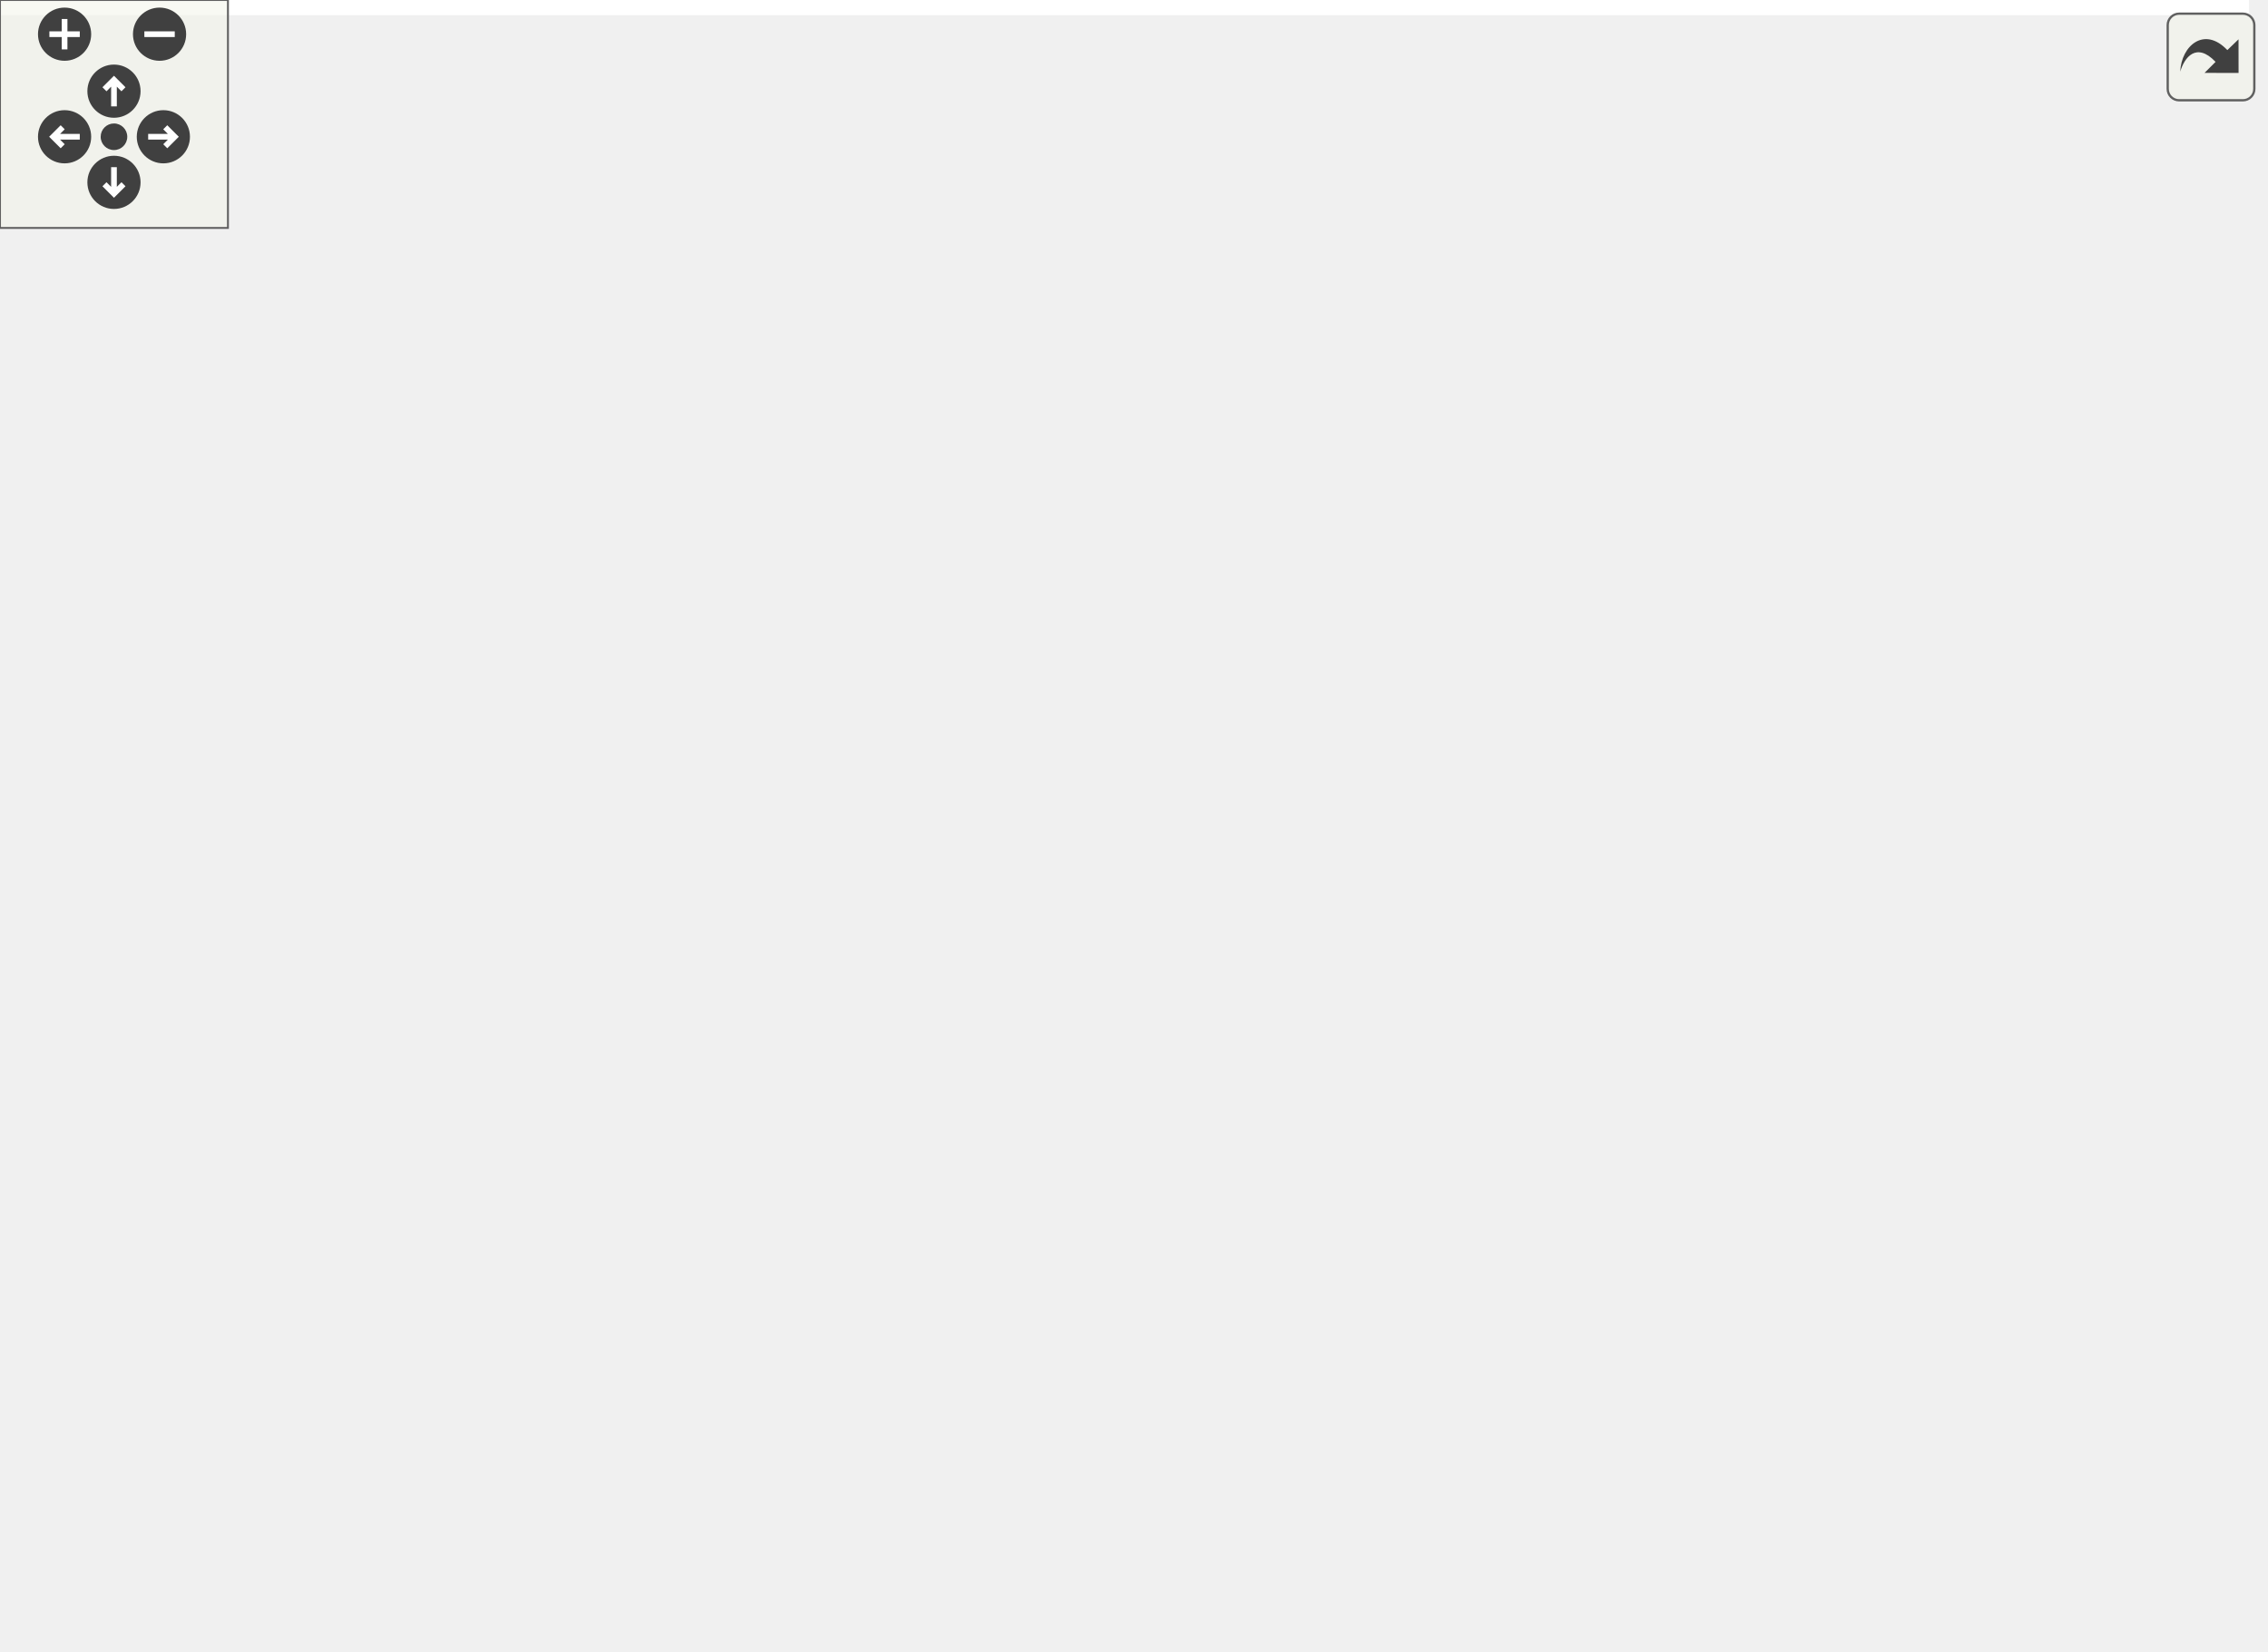
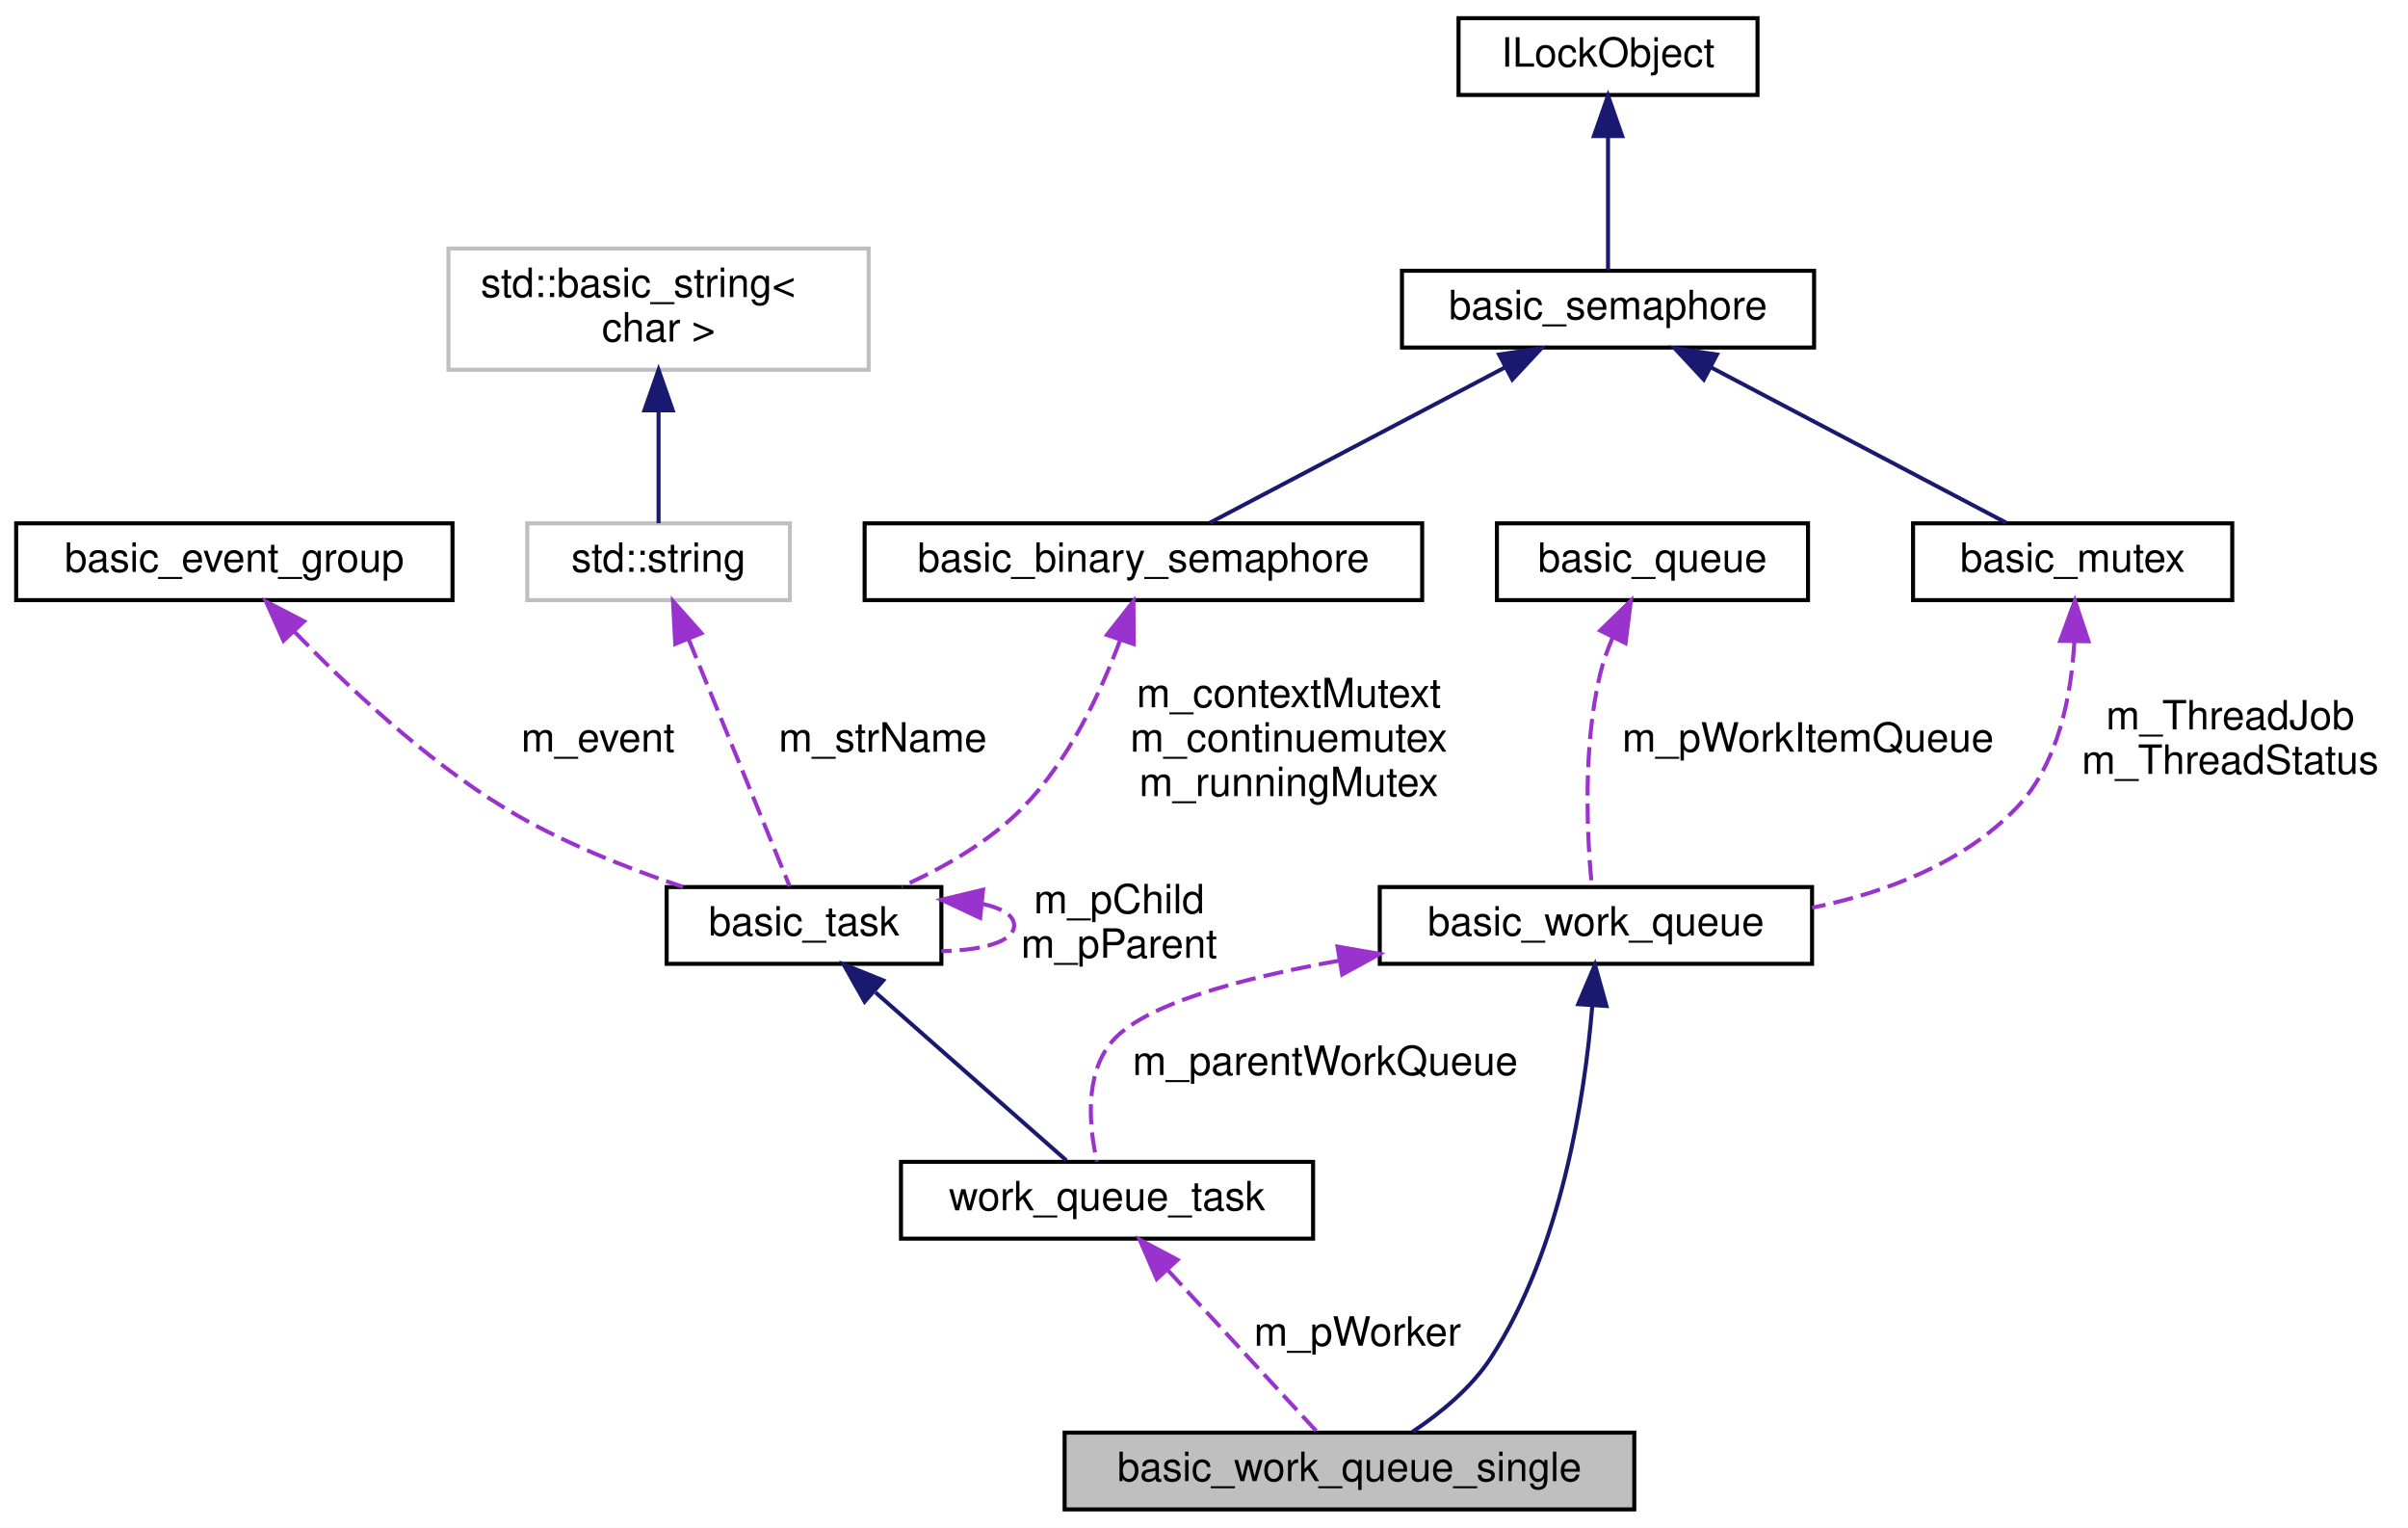
- <svg xmlns="http://www.w3.org/2000/svg" xmlns:xlink="http://www.w3.org/1999/xlink" id="main" version="1.1" xml:space="preserve">
-   <style type="text/css">
- .edge:hover path { stroke: red; }
- .edge:hover polygon { stroke: red; fill: red; }
- </style>
-   <defs>
-     <circle id="rim" cx="0" cy="0" r="7" />
-     <circle id="rim2" cx="0" cy="0" r="3.5" />
-     <g id="zoomPlus">
-       <use xlink:href="#rim" fill="#404040">
-         <set attributeName="fill" to="#808080" begin="zoomplus.mouseover" end="zoomplus.mouseout" />
-       </use>
-       <path d="M-4,0h8M0,-4v8" fill="none" stroke="white" stroke-width="1.5" pointer-events="none" />
-     </g>
-     <g id="zoomMin">
-       <use xlink:href="#rim" fill="#404040">
-         <set attributeName="fill" to="#808080" begin="zoomminus.mouseover" end="zoomminus.mouseout" />
-       </use>
-       <path d="M-4,0h8" fill="none" stroke="white" stroke-width="1.5" pointer-events="none" />
-     </g>
-     <g id="dirArrow">
-       <path fill="none" stroke="white" stroke-width="1.5" d="M0,-3.0v7 M-2.5,-0.5L0,-3.0L2.5,-0.5" />
-     </g>
-     <g id="resetDef">
-       <use xlink:href="#rim2" fill="#404040">
-         <set attributeName="fill" to="#808080" begin="reset.mouseover" end="reset.mouseout" />
-       </use>
-     </g>
-   </defs>
-   <svg id="graph" class="graph">
-     <g id="viewport">
-       <polygon fill="white" stroke="transparent" points="-4,4 -4,-374 592,-374 592,4 -4,4" />
-       <g id="node1" class="node">
-         <g id="a_node1">
-           <a xlink:title=" ">
-             <polygon fill="#bfbfbf" stroke="black" points="259.5,-0.5 259.5,-19.5 400.5,-19.5 400.5,-0.5 259.5,-0.5" />
-             <text text-anchor="middle" x="330" y="-7.5" font-family="Helvetica,sans-Serif" font-size="10.00">basic_work_queue_single</text>
-           </a>
-         </g>
-       </g>
-       <g id="node2" class="node">
-         <g id="a_node2">
-           <a xlink:href="classbasic__work__queue.html" target="_top" xlink:title=" ">
-             <polygon fill="white" stroke="black" points="337.5,-135.5 337.5,-154.5 444.5,-154.5 444.5,-135.5 337.5,-135.5" />
-             <text text-anchor="middle" x="391" y="-142.5" font-family="Helvetica,sans-Serif" font-size="10.00">basic_work_queue</text>
-           </a>
-         </g>
-       </g>
-       <g id="edge1" class="edge">
-         <path fill="none" stroke="midnightblue" d="M390.1,-125.08C388.24,-102.64 382.52,-64.91 365,-38 360.14,-30.54 352.5,-24.3 345.6,-19.7" />
-         <polygon fill="midnightblue" stroke="midnightblue" points="386.62,-125.52 390.77,-135.27 393.61,-125.07 386.62,-125.52" />
-       </g>
-       <g id="node7" class="node">
-         <g id="a_node7">
-           <a xlink:href="classwork__queue__task.html" target="_top" xlink:title=" ">
-             <polygon fill="white" stroke="black" points="219,-67.5 219,-86.5 321,-86.5 321,-67.5 219,-67.5" />
-             <text text-anchor="middle" x="270" y="-74.5" font-family="Helvetica,sans-Serif" font-size="10.00">work_queue_task</text>
-           </a>
-         </g>
-       </g>
-       <g id="edge14" class="edge">
-         <path fill="none" stroke="#9a32cd" stroke-dasharray="5,2" d="M327.32,-136.26C302.7,-131.86 278.6,-125.33 271,-116 264.33,-107.82 265.61,-95.02 267.5,-86.57" />
-         <polygon fill="#9a32cd" stroke="#9a32cd" points="327.05,-139.76 337.49,-137.96 328.2,-132.86 327.05,-139.76" />
-         <text text-anchor="middle" x="324" y="-108" font-family="Helvetica,sans-Serif" font-size="10.00"> m_parentWorkQueue</text>
-       </g>
-       <g id="node3" class="node">
-         <g id="a_node3">
-           <a xlink:href="classbasic__mutex.html" target="_top" xlink:title=" ">
-             <polygon fill="white" stroke="black" points="469.5,-225.5 469.5,-244.5 548.5,-244.5 548.5,-225.5 469.5,-225.5" />
-             <text text-anchor="middle" x="509" y="-232.5" font-family="Helvetica,sans-Serif" font-size="10.00">basic_mutex</text>
-           </a>
-         </g>
-       </g>
-       <g id="edge2" class="edge">
-         <path fill="none" stroke="#9a32cd" stroke-dasharray="5,2" d="M509.41,-215.05C508.65,-201.89 505.47,-184.83 495,-174 481.81,-160.36 462.73,-153.13 444.5,-149.38" />
-         <polygon fill="#9a32cd" stroke="#9a32cd" points="505.91,-215.42 509.56,-225.37 512.91,-215.32 505.91,-215.42" />
-         <text text-anchor="middle" x="548" y="-193.5" font-family="Helvetica,sans-Serif" font-size="10.00"> m_ThreadJob</text>
-         <text text-anchor="middle" x="548" y="-182.5" font-family="Helvetica,sans-Serif" font-size="10.00">m_ThreadStatus</text>
-       </g>
-       <g id="node4" class="node">
-         <g id="a_node4">
-           <a xlink:href="classbasic__semaphore.html" target="_top" xlink:title=" ">
-             <polygon fill="white" stroke="black" points="343,-288 343,-307 445,-307 445,-288 343,-288" />
-             <text text-anchor="middle" x="394" y="-295" font-family="Helvetica,sans-Serif" font-size="10.00">basic_semaphore</text>
-           </a>
-         </g>
-       </g>
-       <g id="edge3" class="edge">
-         <path fill="none" stroke="midnightblue" d="M419.38,-283.15C441.67,-271.42 473.44,-254.71 492.55,-244.65" />
-         <polygon fill="midnightblue" stroke="midnightblue" points="417.7,-280.08 410.48,-287.83 420.96,-286.27 417.7,-280.08" />
-       </g>
-       <g id="node10" class="node">
-         <g id="a_node10">
-           <a xlink:href="classbasic__binary__semaphore.html" target="_top" xlink:title=" ">
-             <polygon fill="white" stroke="black" points="210,-225.5 210,-244.5 348,-244.5 348,-225.5 210,-225.5" />
-             <text text-anchor="middle" x="279" y="-232.5" font-family="Helvetica,sans-Serif" font-size="10.00">basic_binary_semaphore</text>
-           </a>
-         </g>
-       </g>
-       <g id="edge10" class="edge">
-         <path fill="none" stroke="midnightblue" d="M368.62,-283.15C346.33,-271.42 314.56,-254.71 295.45,-244.65" />
-         <polygon fill="midnightblue" stroke="midnightblue" points="367.04,-286.27 377.52,-287.83 370.3,-280.08 367.04,-286.27" />
-       </g>
-       <g id="node5" class="node">
-         <g id="a_node5">
-           <a xlink:href="class_i_lock_object.html" target="_top" xlink:title=" ">
-             <polygon fill="white" stroke="black" points="357,-350.5 357,-369.5 431,-369.5 431,-350.5 357,-350.5" />
-             <text text-anchor="middle" x="394" y="-357.5" font-family="Helvetica,sans-Serif" font-size="10.00">ILockObject</text>
-           </a>
-         </g>
-       </g>
-       <g id="edge4" class="edge">
-         <path fill="none" stroke="midnightblue" d="M394,-340C394,-329 394,-315.68 394,-307.15" />
-         <polygon fill="midnightblue" stroke="midnightblue" points="390.5,-340.33 394,-350.33 397.5,-340.33 390.5,-340.33" />
-       </g>
-       <g id="node6" class="node">
-         <g id="a_node6">
-           <a xlink:href="classbasic__queue.html" target="_top" xlink:title=" ">
-             <polygon fill="white" stroke="black" points="366.5,-225.5 366.5,-244.5 443.5,-244.5 443.5,-225.5 366.5,-225.5" />
-             <text text-anchor="middle" x="405" y="-232.5" font-family="Helvetica,sans-Serif" font-size="10.00">basic_queue</text>
-           </a>
-         </g>
-       </g>
-       <g id="edge5" class="edge">
-         <path fill="none" stroke="#9a32cd" stroke-dasharray="5,2" d="M395.2,-216.39C393.89,-213.34 392.74,-210.14 392,-207 387.7,-188.86 388.84,-166.83 389.97,-154.83" />
-         <polygon fill="#9a32cd" stroke="#9a32cd" points="392.07,-217.96 399.65,-225.36 398.34,-214.85 392.07,-217.96" />
-         <text text-anchor="middle" x="443.5" y="-188" font-family="Helvetica,sans-Serif" font-size="10.00"> m_pWorkItemQueue</text>
-       </g>
-       <g id="edge6" class="edge">
-         <path fill="none" stroke="#9a32cd" stroke-dasharray="5,2" d="M285.11,-59.63C296.84,-46.92 312.65,-29.8 322.04,-19.63" />
-         <polygon fill="#9a32cd" stroke="#9a32cd" points="282.3,-57.51 278.09,-67.23 287.45,-62.26 282.3,-57.51" />
-         <text text-anchor="middle" x="332" y="-41" font-family="Helvetica,sans-Serif" font-size="10.00"> m_pWorker</text>
-       </g>
-       <g id="node8" class="node">
-         <g id="a_node8">
-           <a xlink:href="classbasic__task.html" target="_top" xlink:title=" ">
-             <polygon fill="white" stroke="black" points="161,-135.5 161,-154.5 229,-154.5 229,-135.5 161,-135.5" />
-             <text text-anchor="middle" x="195" y="-142.5" font-family="Helvetica,sans-Serif" font-size="10.00">basic_task</text>
-           </a>
-         </g>
-       </g>
-       <g id="edge7" class="edge">
-         <path fill="none" stroke="midnightblue" d="M212.71,-128.41C227.45,-115.45 247.89,-97.46 259.95,-86.84" />
-         <polygon fill="midnightblue" stroke="midnightblue" points="210,-126.14 204.8,-135.37 214.62,-131.39 210,-126.14" />
-       </g>
-       <g id="edge13" class="edge">
-         <path fill="none" stroke="#9a32cd" stroke-dasharray="5,2" d="M239.15,-150.33C243.92,-149.31 247,-147.53 247,-145 247,-140.95 239.13,-138.83 229.01,-138.64" />
-         <polygon fill="#9a32cd" stroke="#9a32cd" points="238.6,-146.87 229.01,-151.36 239.31,-153.83 238.6,-146.87" />
-         <text text-anchor="middle" x="273" y="-148" font-family="Helvetica,sans-Serif" font-size="10.00"> m_pChild</text>
-         <text text-anchor="middle" x="273" y="-137" font-family="Helvetica,sans-Serif" font-size="10.00">m_pParent</text>
-       </g>
-       <g id="node9" class="node">
-         <g id="a_node9">
-           <a xlink:href="classbasic__event__group.html" target="_top" xlink:title=" ">
-             <polygon fill="white" stroke="black" points="0,-225.5 0,-244.5 108,-244.5 108,-225.5 0,-225.5" />
-             <text text-anchor="middle" x="54" y="-232.5" font-family="Helvetica,sans-Serif" font-size="10.00">basic_event_group</text>
-           </a>
-         </g>
-       </g>
-       <g id="edge8" class="edge">
-         <path fill="none" stroke="#9a32cd" stroke-dasharray="5,2" d="M68.89,-217.67C81.67,-204.44 101.11,-186.09 121,-174 134.62,-165.73 151.09,-159.2 165.03,-154.54" />
-         <polygon fill="#9a32cd" stroke="#9a32cd" points="66.17,-215.46 61.86,-225.13 71.26,-220.25 66.17,-215.46" />
-         <text text-anchor="middle" x="144" y="-188" font-family="Helvetica,sans-Serif" font-size="10.00"> m_event</text>
-       </g>
-       <g id="edge9" class="edge">
-         <path fill="none" stroke="#9a32cd" stroke-dasharray="5,2" d="M273.22,-215.53C268.41,-202.62 260.5,-185.67 249,-174 240.7,-165.58 229.32,-159.16 219.16,-154.61" />
-         <polygon fill="#9a32cd" stroke="#9a32cd" points="269.98,-216.89 276.53,-225.22 276.61,-214.63 269.98,-216.89" />
-         <text text-anchor="middle" x="315" y="-199" font-family="Helvetica,sans-Serif" font-size="10.00"> m_contextMutext</text>
-         <text text-anchor="middle" x="315" y="-188" font-family="Helvetica,sans-Serif" font-size="10.00">m_continuemutex</text>
-         <text text-anchor="middle" x="315" y="-177" font-family="Helvetica,sans-Serif" font-size="10.00">m_runningMutex</text>
-       </g>
-       <g id="node11" class="node">
-         <g id="a_node11">
-           <a xlink:title="STL class.">
-             <polygon fill="white" stroke="#bfbfbf" points="126.5,-225.5 126.5,-244.5 191.5,-244.5 191.5,-225.5 126.5,-225.5" />
-             <text text-anchor="middle" x="159" y="-232.5" font-family="Helvetica,sans-Serif" font-size="10.00">std::string</text>
-           </a>
-         </g>
-       </g>
-       <g id="edge11" class="edge">
-         <path fill="none" stroke="#9a32cd" stroke-dasharray="5,2" d="M166.46,-215.77C174.1,-197.09 185.65,-168.87 191.43,-154.72" />
-         <polygon fill="#9a32cd" stroke="#9a32cd" points="163.13,-214.66 162.58,-225.24 169.61,-217.31 163.13,-214.66" />
-         <text text-anchor="middle" x="214.5" y="-188" font-family="Helvetica,sans-Serif" font-size="10.00"> m_strName</text>
-       </g>
-       <g id="node12" class="node">
-         <g id="a_node12">
-           <a xlink:title="STL class.">
-             <polygon fill="white" stroke="#bfbfbf" points="107,-282.5 107,-312.5 211,-312.5 211,-282.5 107,-282.5" />
-             <text text-anchor="start" x="115" y="-300.5" font-family="Helvetica,sans-Serif" font-size="10.00">std::basic_string&lt;</text>
-             <text text-anchor="middle" x="159" y="-289.5" font-family="Helvetica,sans-Serif" font-size="10.00"> char &gt;</text>
-           </a>
-         </g>
-       </g>
-       <g id="edge12" class="edge">
-         <path fill="none" stroke="midnightblue" d="M159,-272.35C159,-262.51 159,-251.78 159,-244.54" />
-         <polygon fill="midnightblue" stroke="midnightblue" points="155.5,-272.47 159,-282.47 162.5,-272.47 155.5,-272.47" />
+ <svg xmlns="http://www.w3.org/2000/svg" xmlns:xlink="http://www.w3.org/1999/xlink" width="596pt" height="378pt" viewBox="0.00 0.00 596.00 378.00">
+   <g id="graph0" class="graph" transform="scale(1 1) rotate(0) translate(4 374)">
+     <polygon fill="white" stroke="transparent" points="-4,4 -4,-374 592,-374 592,4 -4,4" />
+     <g id="node1" class="node">
+       <g id="a_node1">
+         <a xlink:title=" ">
+           <polygon fill="#bfbfbf" stroke="black" points="259.5,-0.5 259.5,-19.5 400.5,-19.5 400.5,-0.5 259.5,-0.5" />
+           <text text-anchor="middle" x="330" y="-7.5" font-family="Helvetica,sans-Serif" font-size="10.00">basic_work_queue_single</text>
+         </a>
      </g>
    </g>
-   </svg>
-   <g id="navigator" transform="translate(0 0)" fill="#404254">
-     <rect fill="#f2f5e9" fill-opacity="0.5" stroke="#606060" stroke-width=".5" x="0" y="0" width="60" height="60" />
-     <use id="zoomplus" xlink:href="#zoomPlus" x="17" y="9" />
-     <use id="zoomminus" xlink:href="#zoomMin" x="42" y="9" />
-     <use id="reset" xlink:href="#resetDef" x="30" y="36" />
-     <g id="arrowUp" xlink:href="#dirArrow" transform="translate(30 24)">
-       <use xlink:href="#rim" fill="#404040">
-         <set attributeName="fill" to="#808080" begin="arrowUp.mouseover" end="arrowUp.mouseout" />
-       </use>
-       <path fill="none" stroke="white" stroke-width="1.5" d="M0,-3.0v7 M-2.5,-0.5L0,-3.0L2.5,-0.5" />
+     <g id="node2" class="node">
+       <g id="a_node2">
+         <a xlink:href="classbasic__work__queue.html" target="_top" xlink:title=" ">
+           <polygon fill="white" stroke="black" points="337.5,-135.5 337.5,-154.5 444.5,-154.5 444.5,-135.5 337.5,-135.5" />
+           <text text-anchor="middle" x="391" y="-142.5" font-family="Helvetica,sans-Serif" font-size="10.00">basic_work_queue</text>
+         </a>
+       </g>
    </g>
-     <g id="arrowRight" xlink:href="#dirArrow" transform="rotate(90) translate(36 -43)">
-       <use xlink:href="#rim" fill="#404040">
-         <set attributeName="fill" to="#808080" begin="arrowRight.mouseover" end="arrowRight.mouseout" />
-       </use>
-       <path fill="none" stroke="white" stroke-width="1.5" d="M0,-3.0v7 M-2.5,-0.5L0,-3.0L2.5,-0.5" />
+     <g id="edge1" class="edge">
+       <path fill="none" stroke="midnightblue" d="M390.1,-125.08C388.24,-102.64 382.52,-64.91 365,-38 360.14,-30.54 352.5,-24.3 345.6,-19.7" />
+       <polygon fill="midnightblue" stroke="midnightblue" points="386.62,-125.52 390.77,-135.27 393.61,-125.07 386.62,-125.52" />
    </g>
-     <g id="arrowDown" xlink:href="#dirArrow" transform="rotate(180) translate(-30 -48)">
-       <use xlink:href="#rim" fill="#404040">
-         <set attributeName="fill" to="#808080" begin="arrowDown.mouseover" end="arrowDown.mouseout" />
-       </use>
-       <path fill="none" stroke="white" stroke-width="1.5" d="M0,-3.0v7 M-2.5,-0.5L0,-3.0L2.5,-0.5" />
+     <g id="node7" class="node">
+       <g id="a_node7">
+         <a xlink:href="classwork__queue__task.html" target="_top" xlink:title=" ">
+           <polygon fill="white" stroke="black" points="219,-67.5 219,-86.5 321,-86.5 321,-67.5 219,-67.5" />
+           <text text-anchor="middle" x="270" y="-74.5" font-family="Helvetica,sans-Serif" font-size="10.00">work_queue_task</text>
+         </a>
+       </g>
    </g>
-     <g id="arrowLeft" xlink:href="#dirArrow" transform="rotate(270) translate(-36 17)">
-       <use xlink:href="#rim" fill="#404040">
-         <set attributeName="fill" to="#808080" begin="arrowLeft.mouseover" end="arrowLeft.mouseout" />
-       </use>
-       <path fill="none" stroke="white" stroke-width="1.5" d="M0,-3.0v7 M-2.5,-0.5L0,-3.0L2.5,-0.5" />
+     <g id="edge14" class="edge">
+       <path fill="none" stroke="#9a32cd" stroke-dasharray="5,2" d="M327.32,-136.26C302.7,-131.86 278.6,-125.33 271,-116 264.33,-107.82 265.61,-95.02 267.5,-86.57" />
+       <polygon fill="#9a32cd" stroke="#9a32cd" points="327.05,-139.76 337.49,-137.96 328.2,-132.86 327.05,-139.76" />
+       <text text-anchor="middle" x="324" y="-108" font-family="Helvetica,sans-Serif" font-size="10.00"> m_parentWorkQueue</text>
+     </g>
+     <g id="node3" class="node">
+       <g id="a_node3">
+         <a xlink:href="classbasic__mutex.html" target="_top" xlink:title=" ">
+           <polygon fill="white" stroke="black" points="469.5,-225.5 469.5,-244.5 548.5,-244.5 548.5,-225.5 469.5,-225.5" />
+           <text text-anchor="middle" x="509" y="-232.5" font-family="Helvetica,sans-Serif" font-size="10.00">basic_mutex</text>
+         </a>
+       </g>
+     </g>
+     <g id="edge2" class="edge">
+       <path fill="none" stroke="#9a32cd" stroke-dasharray="5,2" d="M509.41,-215.05C508.65,-201.89 505.47,-184.83 495,-174 481.81,-160.36 462.73,-153.13 444.5,-149.38" />
+       <polygon fill="#9a32cd" stroke="#9a32cd" points="505.91,-215.42 509.56,-225.37 512.91,-215.32 505.91,-215.42" />
+       <text text-anchor="middle" x="548" y="-193.5" font-family="Helvetica,sans-Serif" font-size="10.00"> m_ThreadJob</text>
+       <text text-anchor="middle" x="548" y="-182.5" font-family="Helvetica,sans-Serif" font-size="10.00">m_ThreadStatus</text>
+     </g>
+     <g id="node4" class="node">
+       <g id="a_node4">
+         <a xlink:href="classbasic__semaphore.html" target="_top" xlink:title=" ">
+           <polygon fill="white" stroke="black" points="343,-288 343,-307 445,-307 445,-288 343,-288" />
+           <text text-anchor="middle" x="394" y="-295" font-family="Helvetica,sans-Serif" font-size="10.00">basic_semaphore</text>
+         </a>
+       </g>
+     </g>
+     <g id="edge3" class="edge">
+       <path fill="none" stroke="midnightblue" d="M419.38,-283.15C441.67,-271.42 473.44,-254.71 492.55,-244.65" />
+       <polygon fill="midnightblue" stroke="midnightblue" points="417.7,-280.08 410.48,-287.83 420.96,-286.27 417.7,-280.08" />
+     </g>
+     <g id="node10" class="node">
+       <g id="a_node10">
+         <a xlink:href="classbasic__binary__semaphore.html" target="_top" xlink:title=" ">
+           <polygon fill="white" stroke="black" points="210,-225.5 210,-244.5 348,-244.5 348,-225.5 210,-225.5" />
+           <text text-anchor="middle" x="279" y="-232.5" font-family="Helvetica,sans-Serif" font-size="10.00">basic_binary_semaphore</text>
+         </a>
+       </g>
+     </g>
+     <g id="edge10" class="edge">
+       <path fill="none" stroke="midnightblue" d="M368.62,-283.15C346.33,-271.42 314.56,-254.71 295.45,-244.65" />
+       <polygon fill="midnightblue" stroke="midnightblue" points="367.04,-286.27 377.52,-287.83 370.3,-280.08 367.04,-286.27" />
+     </g>
+     <g id="node5" class="node">
+       <g id="a_node5">
+         <a xlink:href="class_i_lock_object.html" target="_top" xlink:title=" ">
+           <polygon fill="white" stroke="black" points="357,-350.5 357,-369.5 431,-369.5 431,-350.5 357,-350.5" />
+           <text text-anchor="middle" x="394" y="-357.5" font-family="Helvetica,sans-Serif" font-size="10.00">ILockObject</text>
+         </a>
+       </g>
+     </g>
+     <g id="edge4" class="edge">
+       <path fill="none" stroke="midnightblue" d="M394,-340C394,-329 394,-315.68 394,-307.15" />
+       <polygon fill="midnightblue" stroke="midnightblue" points="390.5,-340.33 394,-350.33 397.5,-340.33 390.5,-340.33" />
+     </g>
+     <g id="node6" class="node">
+       <g id="a_node6">
+         <a xlink:href="classbasic__queue.html" target="_top" xlink:title=" ">
+           <polygon fill="white" stroke="black" points="366.5,-225.5 366.5,-244.5 443.5,-244.5 443.5,-225.5 366.5,-225.5" />
+           <text text-anchor="middle" x="405" y="-232.5" font-family="Helvetica,sans-Serif" font-size="10.00">basic_queue</text>
+         </a>
+       </g>
+     </g>
+     <g id="edge5" class="edge">
+       <path fill="none" stroke="#9a32cd" stroke-dasharray="5,2" d="M395.2,-216.39C393.89,-213.34 392.74,-210.14 392,-207 387.7,-188.86 388.84,-166.83 389.97,-154.83" />
+       <polygon fill="#9a32cd" stroke="#9a32cd" points="392.07,-217.96 399.65,-225.36 398.34,-214.85 392.07,-217.96" />
+       <text text-anchor="middle" x="443.5" y="-188" font-family="Helvetica,sans-Serif" font-size="10.00"> m_pWorkItemQueue</text>
+     </g>
+     <g id="edge6" class="edge">
+       <path fill="none" stroke="#9a32cd" stroke-dasharray="5,2" d="M285.11,-59.63C296.84,-46.92 312.65,-29.8 322.04,-19.63" />
+       <polygon fill="#9a32cd" stroke="#9a32cd" points="282.3,-57.51 278.09,-67.23 287.45,-62.26 282.3,-57.51" />
+       <text text-anchor="middle" x="332" y="-41" font-family="Helvetica,sans-Serif" font-size="10.00"> m_pWorker</text>
+     </g>
+     <g id="node8" class="node">
+       <g id="a_node8">
+         <a xlink:href="classbasic__task.html" target="_top" xlink:title=" ">
+           <polygon fill="white" stroke="black" points="161,-135.5 161,-154.5 229,-154.5 229,-135.5 161,-135.5" />
+           <text text-anchor="middle" x="195" y="-142.5" font-family="Helvetica,sans-Serif" font-size="10.00">basic_task</text>
+         </a>
+       </g>
+     </g>
+     <g id="edge7" class="edge">
+       <path fill="none" stroke="midnightblue" d="M212.71,-128.41C227.45,-115.45 247.89,-97.46 259.95,-86.84" />
+       <polygon fill="midnightblue" stroke="midnightblue" points="210,-126.14 204.8,-135.37 214.62,-131.39 210,-126.14" />
+     </g>
+     <g id="edge13" class="edge">
+       <path fill="none" stroke="#9a32cd" stroke-dasharray="5,2" d="M239.15,-150.33C243.92,-149.31 247,-147.53 247,-145 247,-140.95 239.13,-138.83 229.01,-138.64" />
+       <polygon fill="#9a32cd" stroke="#9a32cd" points="238.6,-146.87 229.01,-151.36 239.31,-153.83 238.6,-146.87" />
+       <text text-anchor="middle" x="273" y="-148" font-family="Helvetica,sans-Serif" font-size="10.00"> m_pChild</text>
+       <text text-anchor="middle" x="273" y="-137" font-family="Helvetica,sans-Serif" font-size="10.00">m_pParent</text>
+     </g>
+     <g id="node9" class="node">
+       <g id="a_node9">
+         <a xlink:href="classbasic__event__group.html" target="_top" xlink:title=" ">
+           <polygon fill="white" stroke="black" points="0,-225.5 0,-244.5 108,-244.5 108,-225.5 0,-225.5" />
+           <text text-anchor="middle" x="54" y="-232.5" font-family="Helvetica,sans-Serif" font-size="10.00">basic_event_group</text>
+         </a>
+       </g>
+     </g>
+     <g id="edge8" class="edge">
+       <path fill="none" stroke="#9a32cd" stroke-dasharray="5,2" d="M68.89,-217.67C81.67,-204.44 101.11,-186.09 121,-174 134.62,-165.73 151.09,-159.2 165.03,-154.54" />
+       <polygon fill="#9a32cd" stroke="#9a32cd" points="66.17,-215.46 61.86,-225.13 71.26,-220.25 66.17,-215.46" />
+       <text text-anchor="middle" x="144" y="-188" font-family="Helvetica,sans-Serif" font-size="10.00"> m_event</text>
+     </g>
+     <g id="edge9" class="edge">
+       <path fill="none" stroke="#9a32cd" stroke-dasharray="5,2" d="M273.22,-215.53C268.41,-202.62 260.5,-185.67 249,-174 240.7,-165.58 229.32,-159.16 219.16,-154.61" />
+       <polygon fill="#9a32cd" stroke="#9a32cd" points="269.98,-216.89 276.53,-225.22 276.61,-214.63 269.98,-216.89" />
+       <text text-anchor="middle" x="315" y="-199" font-family="Helvetica,sans-Serif" font-size="10.00"> m_contextMutext</text>
+       <text text-anchor="middle" x="315" y="-188" font-family="Helvetica,sans-Serif" font-size="10.00">m_continuemutex</text>
+       <text text-anchor="middle" x="315" y="-177" font-family="Helvetica,sans-Serif" font-size="10.00">m_runningMutex</text>
+     </g>
+     <g id="node11" class="node">
+       <g id="a_node11">
+         <a xlink:title="STL class.">
+           <polygon fill="white" stroke="#bfbfbf" points="126.5,-225.5 126.5,-244.5 191.5,-244.5 191.5,-225.5 126.5,-225.5" />
+           <text text-anchor="middle" x="159" y="-232.5" font-family="Helvetica,sans-Serif" font-size="10.00">std::string</text>
+         </a>
+       </g>
+     </g>
+     <g id="edge11" class="edge">
+       <path fill="none" stroke="#9a32cd" stroke-dasharray="5,2" d="M166.46,-215.77C174.1,-197.09 185.65,-168.87 191.43,-154.72" />
+       <polygon fill="#9a32cd" stroke="#9a32cd" points="163.13,-214.66 162.58,-225.24 169.61,-217.31 163.13,-214.66" />
+       <text text-anchor="middle" x="214.5" y="-188" font-family="Helvetica,sans-Serif" font-size="10.00"> m_strName</text>
+     </g>
+     <g id="node12" class="node">
+       <g id="a_node12">
+         <a xlink:title="STL class.">
+           <polygon fill="white" stroke="#bfbfbf" points="107,-282.5 107,-312.5 211,-312.5 211,-282.5 107,-282.5" />
+           <text text-anchor="start" x="115" y="-300.5" font-family="Helvetica,sans-Serif" font-size="10.00">std::basic_string&lt;</text>
+           <text text-anchor="middle" x="159" y="-289.5" font-family="Helvetica,sans-Serif" font-size="10.00"> char &gt;</text>
+         </a>
+       </g>
+     </g>
+     <g id="edge12" class="edge">
+       <path fill="none" stroke="midnightblue" d="M159,-272.35C159,-262.51 159,-251.78 159,-244.54" />
+       <polygon fill="midnightblue" stroke="midnightblue" points="155.5,-272.47 159,-282.47 162.5,-272.47 155.5,-272.47" />
    </g>
  </g>
-   <svg viewBox="0 0 15 15" width="100%" height="30px" preserveAspectRatio="xMaxYMin meet">
-     <g id="arrow_out" transform="scale(0.3 0.3)">
-       <a xlink:href="classbasic__work__queue__single__coll__graph_org.svg" target="_base">
-         <rect id="button" ry="5" rx="5" y="6" x="6" height="38" width="38" fill="#f2f5e9" fill-opacity="0.5" stroke="#606060" stroke-width="1.0" />
-         <path id="arrow" d="M 11.5,31.437 C 11.94,20.098 22.043,11.323 32.159,21.979 L 37.069,17.246 C 37.069,17.246 37.088,32 37.088,32 L 22.16,31.978 C 22.16,31.978 26.998,27.14 26.998,27.14 C 18.529,18.264 13.292,25.23 11.5,31.437 z" style="fill:#404040;" />
-       </a>
-     </g>
-   </svg>
</svg>
